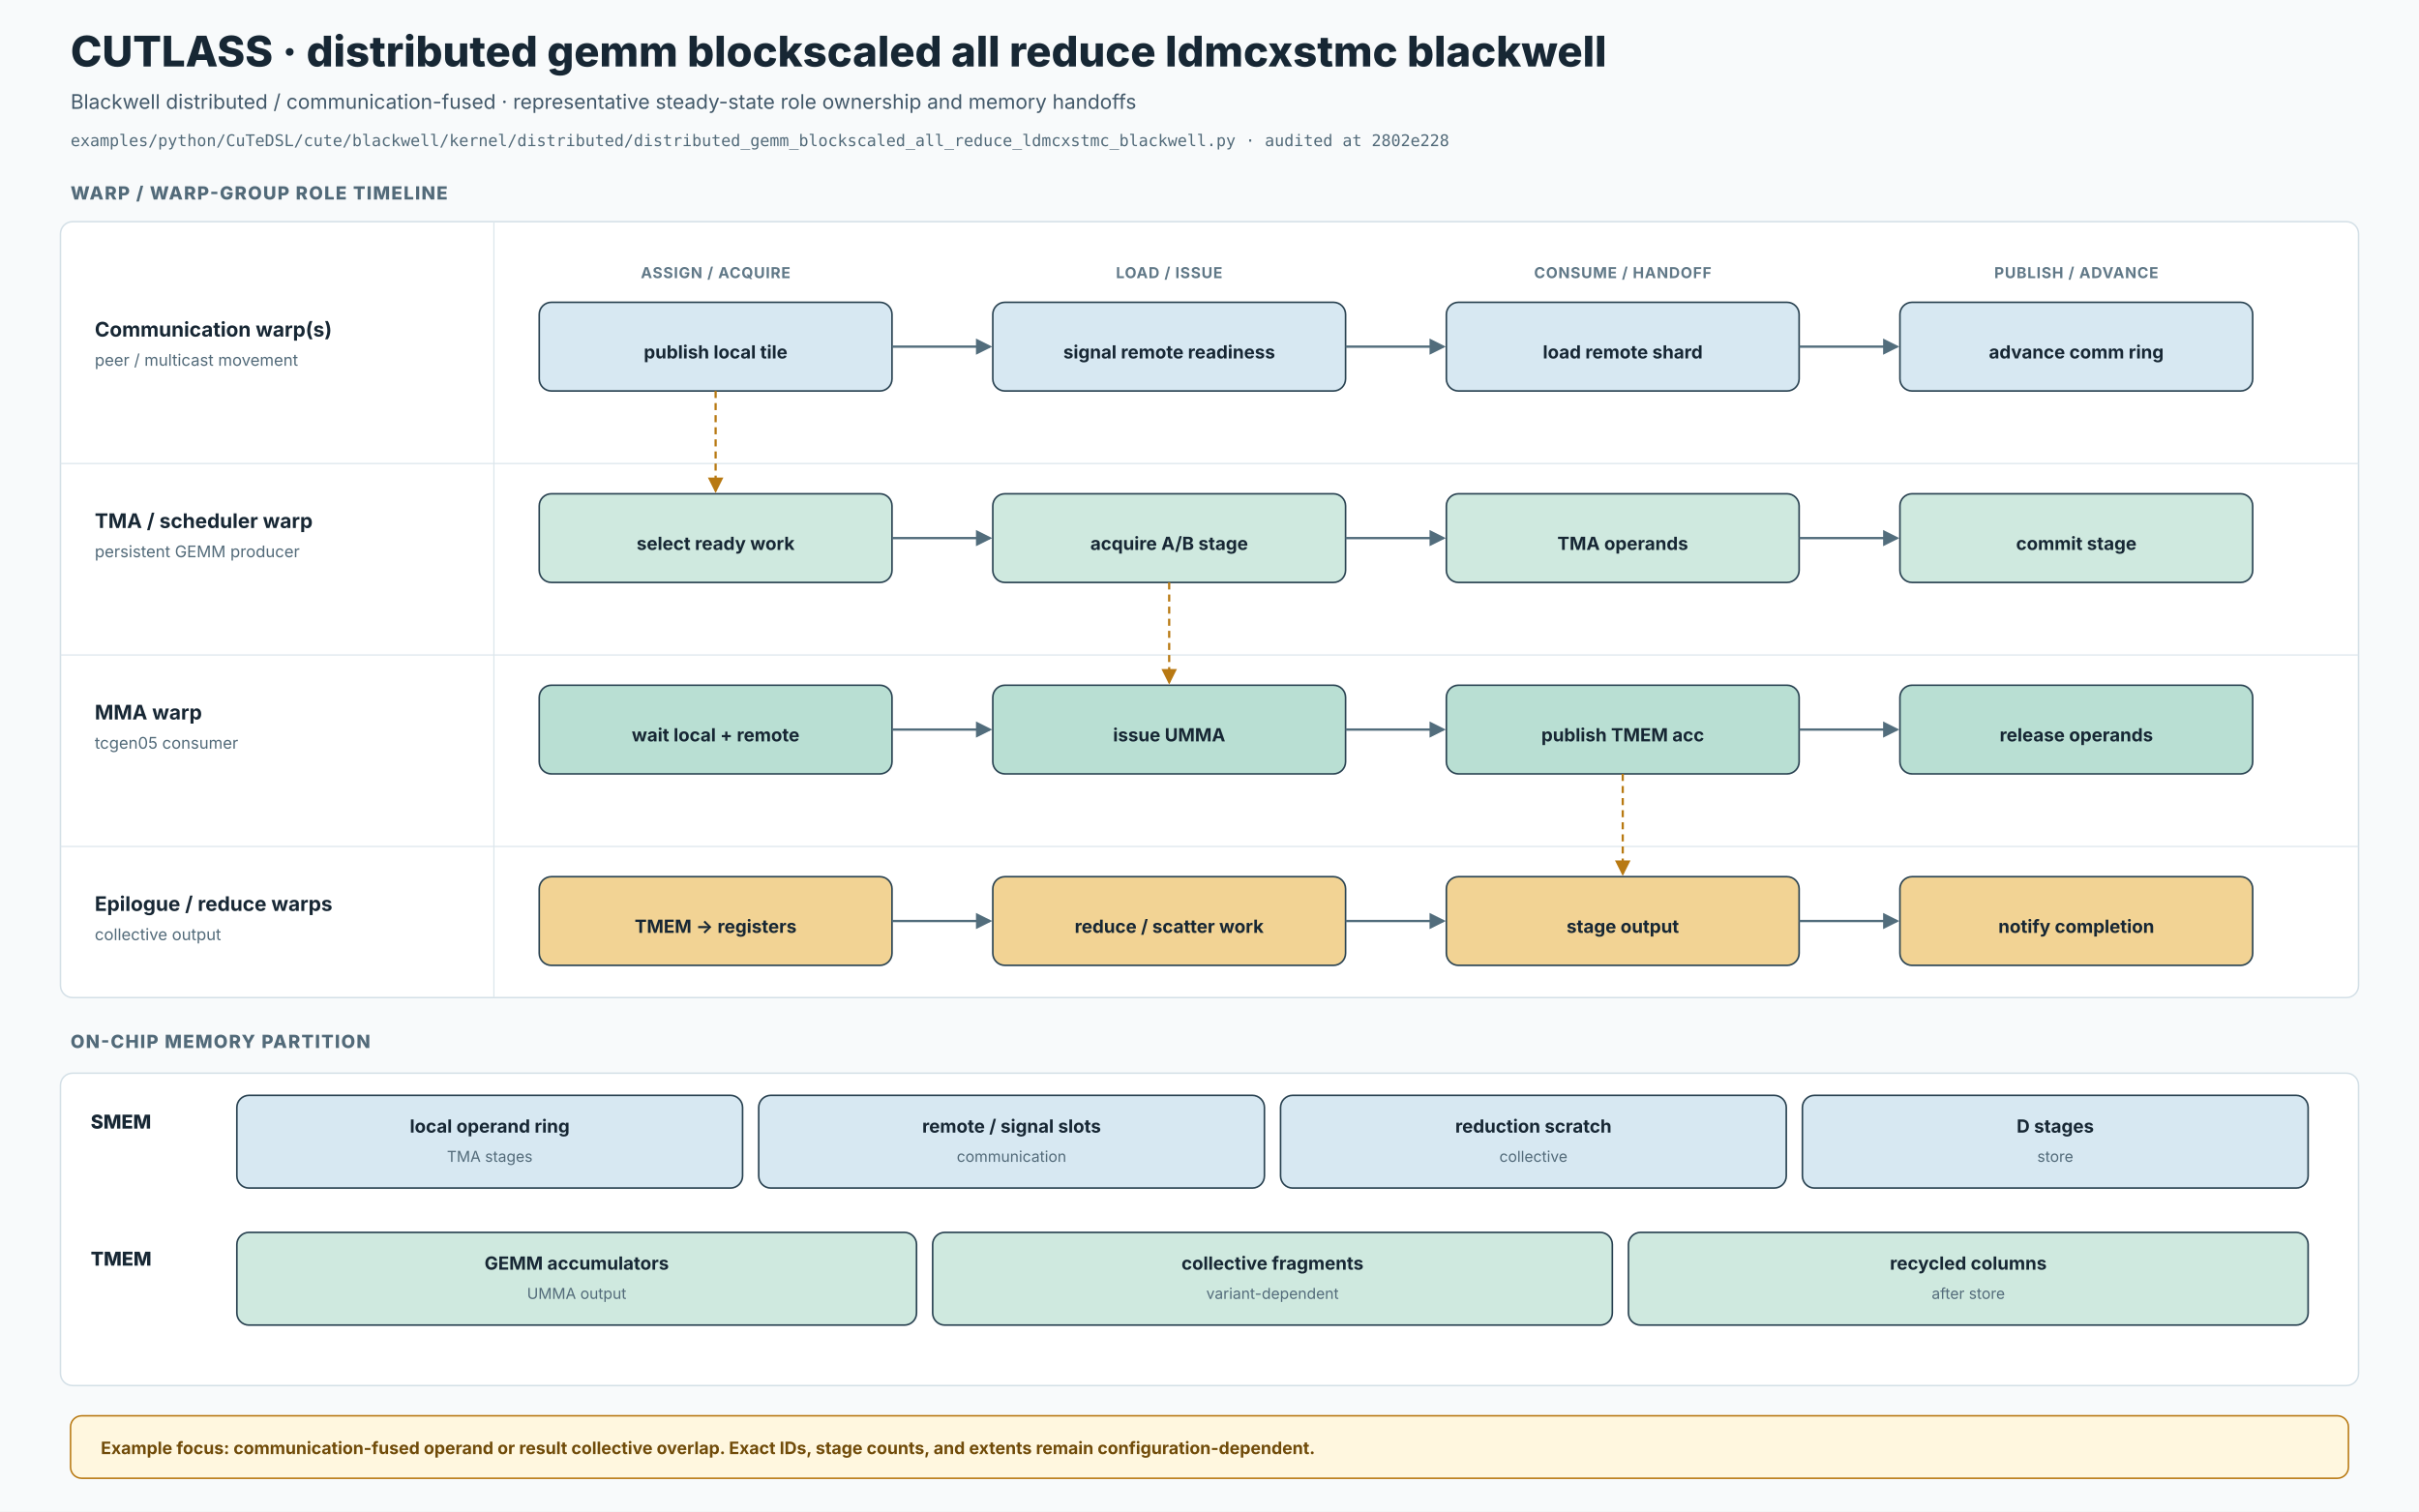
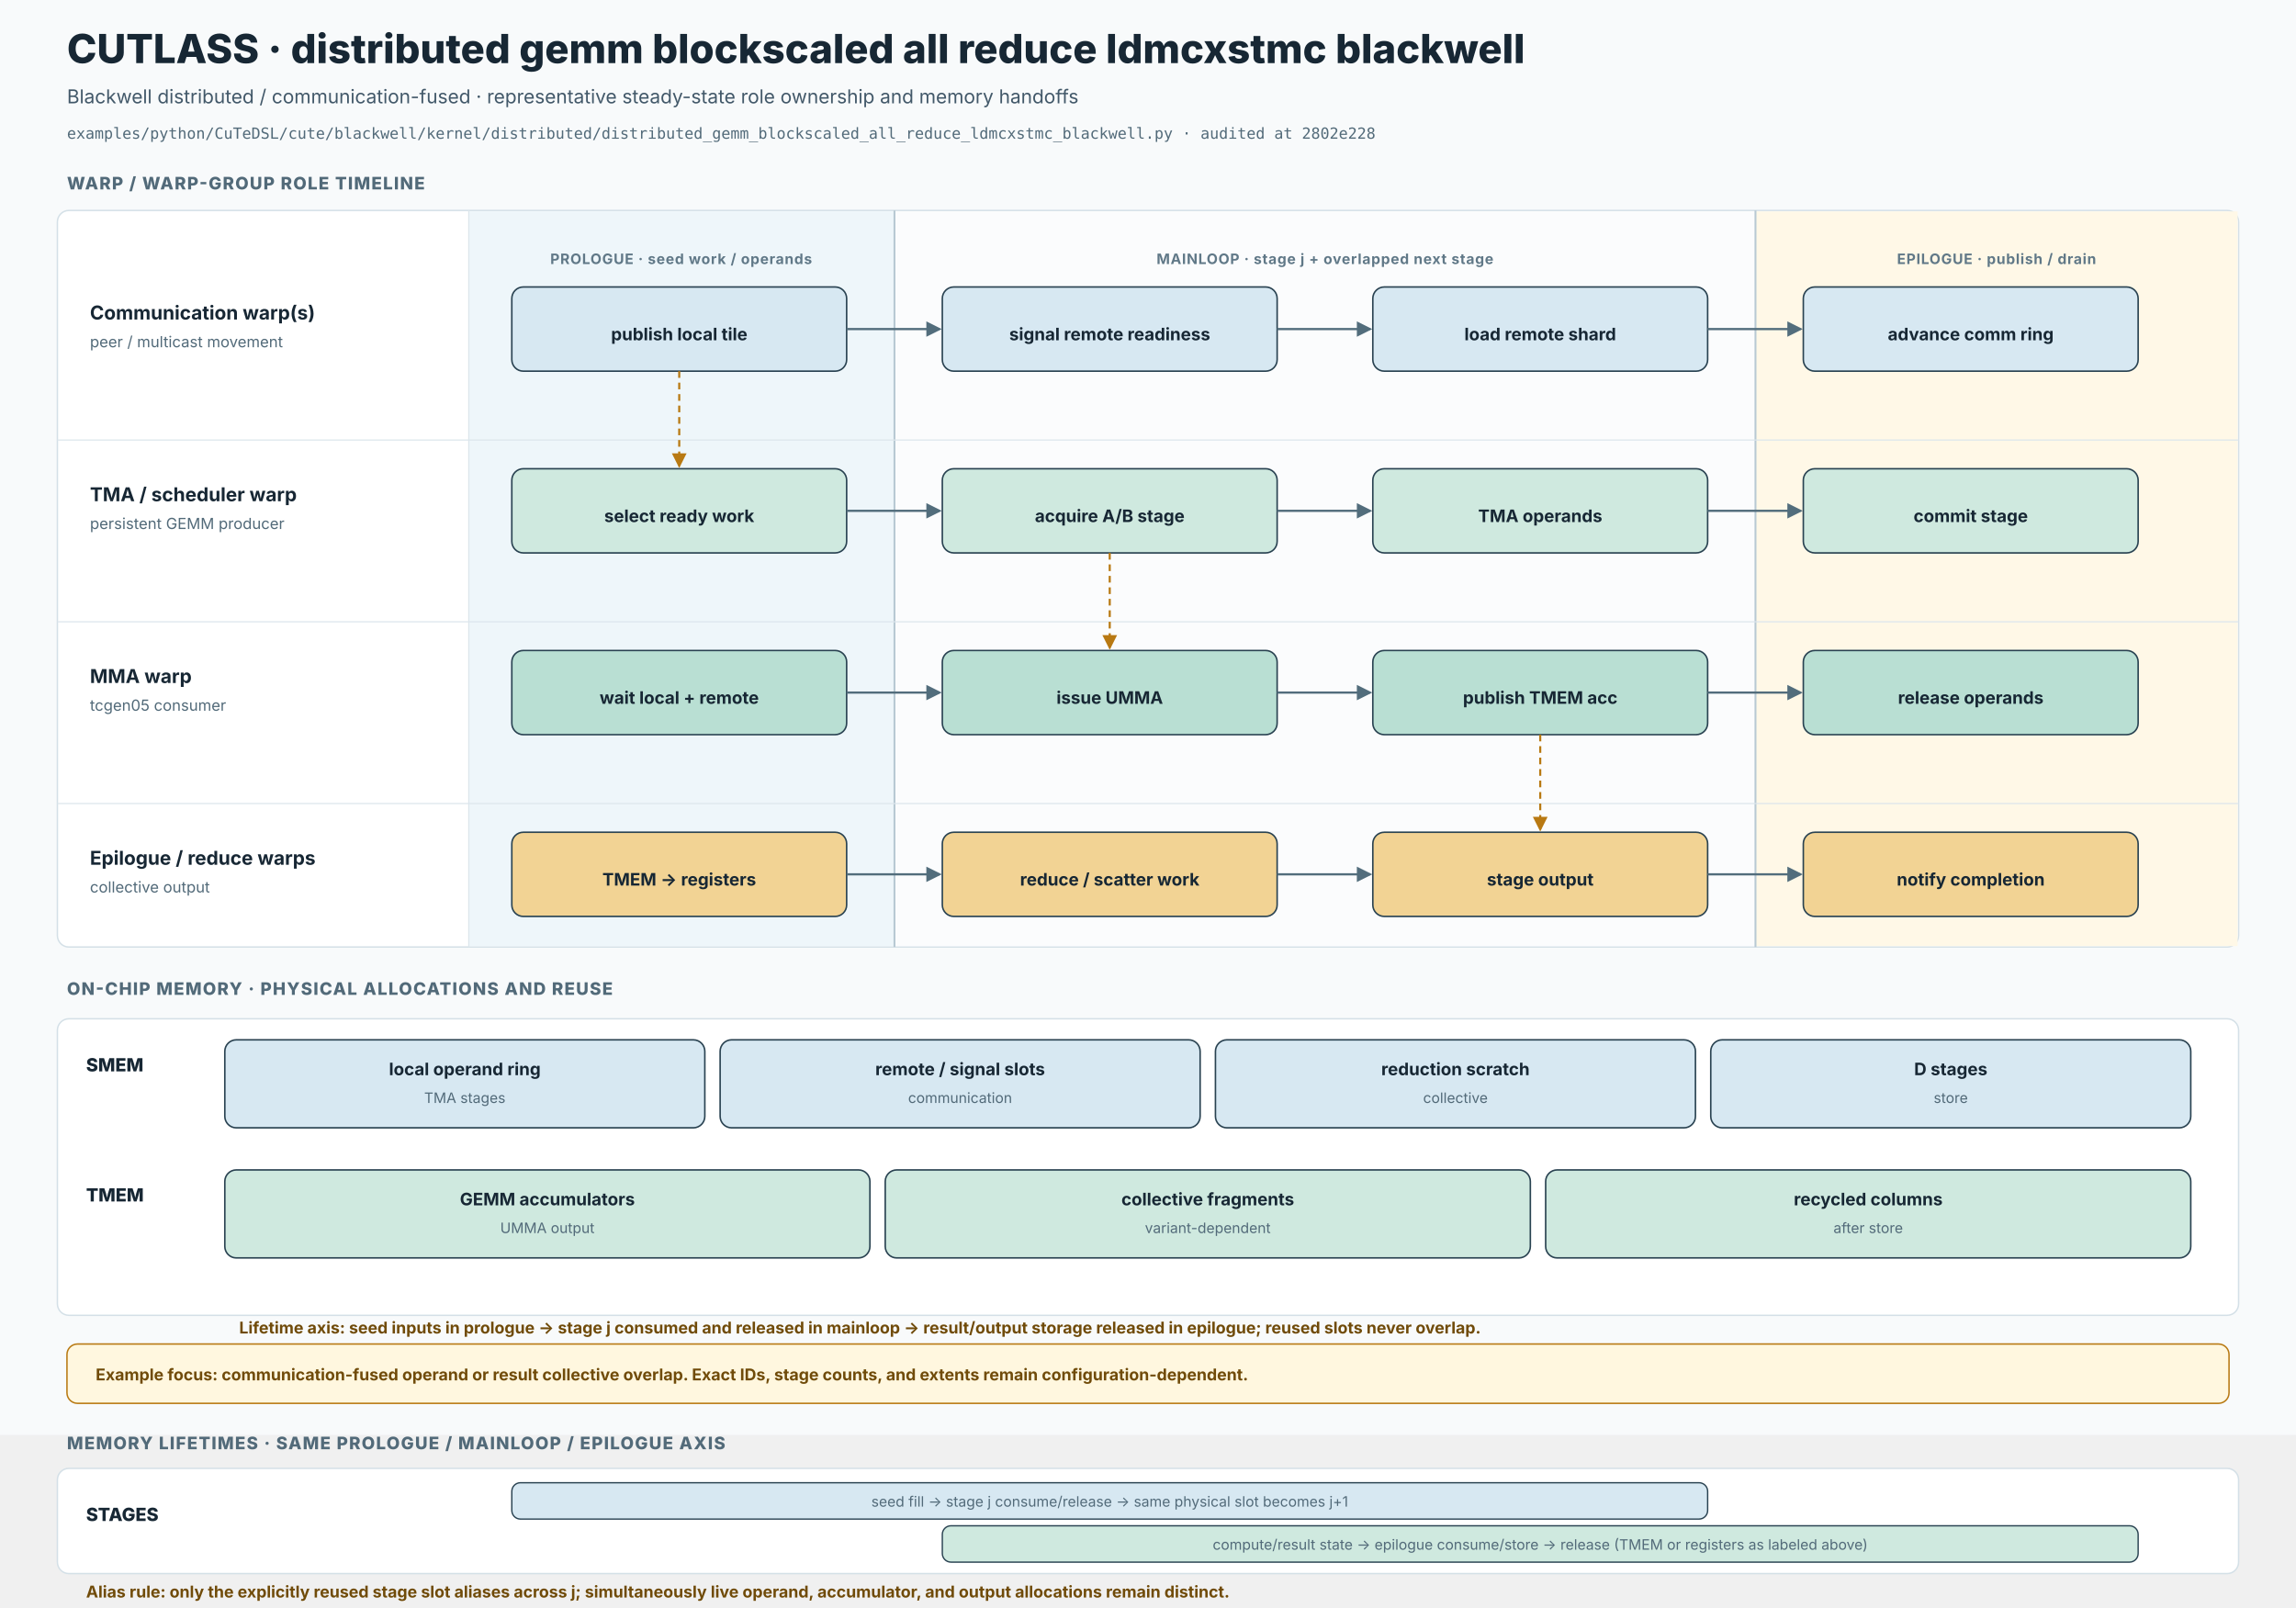
- <svg xmlns="http://www.w3.org/2000/svg" data-authoring="llm-direct" data-authoring-profile="direct-role-memory" data-topic-id="cutlass-warp-specialization" data-graph-id="python-cute-blackwell-kernel-distributed-distributed-gemm-blockscaled-all-reduce-ldmcxstmc-blackwell" data-source-id="cutlass" width="2400" height="1500" viewBox="0 0 2400 1500" role="img" aria-labelledby="title desc">
+ <svg xmlns="http://www.w3.org/2000/svg" data-authoring="llm-direct" data-authoring-profile="direct-role-memory" data-topic-id="cutlass-warp-specialization" data-graph-id="python-cute-blackwell-kernel-distributed-distributed-gemm-blockscaled-all-reduce-ldmcxstmc-blackwell" data-source-id="cutlass" width="2400" height="1680" viewBox="0 0 2400 1680" role="img" aria-labelledby="title desc">
  <defs>
    <style>
      text { font-family: Inter, ui-sans-serif, system-ui, -apple-system, BlinkMacSystemFont, "Segoe UI", sans-serif; fill: #172734; }
      .title { font-size: 42px; font-weight: 780; } .subtitle { font-size: 20px; fill: #425869; }
      .source { font-family: ui-monospace, SFMono-Regular, Menlo, Consolas, monospace; font-size: 16px; fill: #526a79; }
      .panel { font-size: 18px; font-weight: 790; fill: #526a79; letter-spacing: 1.2px; }
      .phase { font-size: 15px; font-weight: 720; text-anchor: middle; fill: #607887; letter-spacing: .7px; }
      .role { font-size: 20px; font-weight: 750; } .role-note { font-size: 16px; fill: #526a79; }
      .box { font-size: 18px; font-weight: 700; text-anchor: middle; dominant-baseline: middle; }
      .node, .mem { stroke: #294251; stroke-width: 1.6; } .grid { stroke: #dce6ec; stroke-width: 1.2; }
      .arrow { fill: none; stroke: #526d7c; stroke-width: 2.3; marker-end: url(#arrow); }
      .handoff { fill: none; stroke: #b87912; stroke-width: 2.2; stroke-dasharray: 7 5; marker-end: url(#gold); }
      .memory-label { font-size: 19px; font-weight: 770; } .mem-name { font-size: 18px; font-weight: 740; text-anchor: middle; }
      .mem-note { font-size: 15px; fill: #526a79; text-anchor: middle; } .note { font-size: 17px; font-weight: 650; fill: #704b09; }
    </style>
    <marker id="arrow" viewBox="0 0 10 10" refX="8.5" refY="5" markerWidth="7" markerHeight="7" orient="auto">
      <path d="M0 0L10 5L0 10Z" fill="#526d7c" />
    </marker>
    <marker id="gold" viewBox="0 0 10 10" refX="8.5" refY="5" markerWidth="7" markerHeight="7" orient="auto">
      <path d="M0 0L10 5L0 10Z" fill="#b87912" />
    </marker>
  </defs>
  <rect width="2400" height="1500" fill="#f8fafb" />
  <text class="title" x="70" y="66">CUTLASS · distributed gemm blockscaled all reduce ldmcxstmc blackwell</text>
  <text class="subtitle" x="70" y="108">Blackwell distributed / communication-fused · representative steady-state role ownership and memory handoffs</text>
  <text class="source" x="70" y="145">examples/python/CuTeDSL/cute/blackwell/kernel/distributed/distributed_gemm_blockscaled_all_reduce_ldmcxstmc_blackwell.py · audited at 2802e228</text>
  <text class="panel" x="70" y="198">WARP / WARP-GROUP ROLE TIMELINE</text>
  <rect x="60" y="220" width="2280" height="770" rx="12" fill="#fff" stroke="#d4e0e7" stroke-width="1.5" />
+   <rect class="phase-band" data-phase-id="prologue" x="490" y="221" width="445" height="768" fill="#eef6fa" />
+   <rect class="phase-band" data-phase-id="mainloop" x="935" y="221" width="900" height="768" fill="#fbfcfd" />
+   <rect class="phase-band" data-phase-id="epilogue" x="1835" y="221" width="504" height="768" fill="#fff8e7" />
+   <line x1="935" y1="220" x2="935" y2="990" stroke="#b8c9d3" stroke-width="2" />
+   <line x1="1835" y1="220" x2="1835" y2="990" stroke="#b8c9d3" stroke-width="2" />
  <line class="grid" x1="490" y1="220" x2="490" y2="990" />
  <line class="grid" x1="60" y1="460" x2="2340" y2="460" />
  <line class="grid" x1="60" y1="650" x2="2340" y2="650" />
  <line class="grid" x1="60" y1="840" x2="2340" y2="840" />
-   <text class="phase" x="710" y="276">ASSIGN / ACQUIRE</text>
-   <text class="phase" x="1160" y="276">LOAD / ISSUE</text>
-   <text class="phase" x="1610" y="276">CONSUME / HANDOFF</text>
-   <text class="phase" x="2060" y="276">PUBLISH / ADVANCE</text>
+   <text class="phase" data-phase-id="prologue" x="712" y="276">PROLOGUE · seed work / operands</text>
+   <text class="phase" data-phase-id="mainloop" x="1385" y="276">MAINLOOP · stage j + overlapped next stage</text>
+   <text class="phase" data-phase-id="epilogue" x="2087" y="276">EPILOGUE · publish / drain</text>
  <text class="role" x="94" y="334">Communication warp(s)</text>
  <text class="role-note" x="94" y="363">peer / multicast movement</text>
  <rect class="node" x="535" y="300" width="350" height="88" rx="12" fill="#d7e8f2" />
  <text class="box" x="710" y="349">publish local tile</text>
  <rect class="node" x="985" y="300" width="350" height="88" rx="12" fill="#d7e8f2" />
  <text class="box" x="1160" y="349">signal remote readiness</text>
  <path class="arrow" d="M885 344 H982" />
  <rect class="node" x="1435" y="300" width="350" height="88" rx="12" fill="#d7e8f2" />
  <text class="box" x="1610" y="349">load remote shard</text>
  <path class="arrow" d="M1335 344 H1432" />
  <rect class="node" x="1885" y="300" width="350" height="88" rx="12" fill="#d7e8f2" />
  <text class="box" x="2060" y="349">advance comm ring</text>
  <path class="arrow" d="M1785 344 H1882" />
  <text class="role" x="94" y="524">TMA / scheduler warp</text>
  <text class="role-note" x="94" y="553">persistent GEMM producer</text>
  <rect class="node" x="535" y="490" width="350" height="88" rx="12" fill="#cfe9df" />
  <text class="box" x="710" y="539">select ready work</text>
  <rect class="node" x="985" y="490" width="350" height="88" rx="12" fill="#cfe9df" />
  <text class="box" x="1160" y="539">acquire A/B stage</text>
  <path class="arrow" d="M885 534 H982" />
  <rect class="node" x="1435" y="490" width="350" height="88" rx="12" fill="#cfe9df" />
  <text class="box" x="1610" y="539">TMA operands</text>
  <path class="arrow" d="M1335 534 H1432" />
  <rect class="node" x="1885" y="490" width="350" height="88" rx="12" fill="#cfe9df" />
  <text class="box" x="2060" y="539">commit stage</text>
  <path class="arrow" d="M1785 534 H1882" />
  <text class="role" x="94" y="714">MMA warp</text>
  <text class="role-note" x="94" y="743">tcgen05 consumer</text>
  <rect class="node" x="535" y="680" width="350" height="88" rx="12" fill="#b9dfd3" />
  <text class="box" x="710" y="729">wait local + remote</text>
  <rect class="node" x="985" y="680" width="350" height="88" rx="12" fill="#b9dfd3" />
  <text class="box" x="1160" y="729">issue UMMA</text>
  <path class="arrow" d="M885 724 H982" />
  <rect class="node" x="1435" y="680" width="350" height="88" rx="12" fill="#b9dfd3" />
  <text class="box" x="1610" y="729">publish TMEM acc</text>
  <path class="arrow" d="M1335 724 H1432" />
  <rect class="node" x="1885" y="680" width="350" height="88" rx="12" fill="#b9dfd3" />
  <text class="box" x="2060" y="729">release operands</text>
  <path class="arrow" d="M1785 724 H1882" />
  <text class="role" x="94" y="904">Epilogue / reduce warps</text>
  <text class="role-note" x="94" y="933">collective output</text>
  <rect class="node" x="535" y="870" width="350" height="88" rx="12" fill="#f2d394" />
  <text class="box" x="710" y="919">TMEM → registers</text>
  <rect class="node" x="985" y="870" width="350" height="88" rx="12" fill="#f2d394" />
  <text class="box" x="1160" y="919">reduce / scatter work</text>
  <path class="arrow" d="M885 914 H982" />
  <rect class="node" x="1435" y="870" width="350" height="88" rx="12" fill="#f2d394" />
  <text class="box" x="1610" y="919">stage output</text>
  <path class="arrow" d="M1335 914 H1432" />
  <rect class="node" x="1885" y="870" width="350" height="88" rx="12" fill="#f2d394" />
  <text class="box" x="2060" y="919">notify completion</text>
  <path class="arrow" d="M1785 914 H1882" />
  <path class="handoff" d="M710 388 V487" />
  <path class="handoff" d="M1160 578 V677" />
  <path class="handoff" d="M1610 768 V867" />
-   <text class="panel" x="70" y="1040">ON-CHIP MEMORY PARTITION</text>
+   <text class="panel" x="70" y="1040">ON-CHIP MEMORY · PHYSICAL ALLOCATIONS AND REUSE</text>
  <rect x="60" y="1065" width="2280" height="310" rx="12" fill="#fff" stroke="#d4e0e7" stroke-width="1.5" />
  <text class="memory-label" x="90" y="1120">SMEM</text>
  <rect class="mem" x="235.0" y="1087" width="501.75" height="92" rx="12" fill="#d7e8f2" />
  <text class="mem-name" x="485.875" y="1124">local operand ring</text>
  <text class="mem-note" x="485.875" y="1153">TMA stages</text>
  <rect class="mem" x="752.75" y="1087" width="501.75" height="92" rx="12" fill="#d7e8f2" />
  <text class="mem-name" x="1003.625" y="1124">remote / signal slots</text>
  <text class="mem-note" x="1003.625" y="1153">communication</text>
  <rect class="mem" x="1270.5" y="1087" width="501.75" height="92" rx="12" fill="#d7e8f2" />
  <text class="mem-name" x="1521.375" y="1124">reduction scratch</text>
  <text class="mem-note" x="1521.375" y="1153">collective</text>
  <rect class="mem" x="1788.25" y="1087" width="501.75" height="92" rx="12" fill="#d7e8f2" />
  <text class="mem-name" x="2039.125" y="1124">D stages</text>
  <text class="mem-note" x="2039.125" y="1153">store</text>
  <text class="memory-label" x="90" y="1256">TMEM</text>
  <rect class="mem" x="235.0" y="1223" width="674.333" height="92" rx="12" fill="#cfe9df" />
  <text class="mem-name" x="572.167" y="1260">GEMM accumulators</text>
  <text class="mem-note" x="572.167" y="1289">UMMA output</text>
  <rect class="mem" x="925.333" y="1223" width="674.333" height="92" rx="12" fill="#cfe9df" />
  <text class="mem-name" x="1262.5" y="1260">collective fragments</text>
  <text class="mem-note" x="1262.5" y="1289">variant-dependent</text>
  <rect class="mem" x="1615.667" y="1223" width="674.333" height="92" rx="12" fill="#cfe9df" />
  <text class="mem-name" x="1952.833" y="1260">recycled columns</text>
  <text class="mem-note" x="1952.833" y="1289">after store</text>
+   <text class="note" x="250" y="1394">Lifetime axis: seed inputs in prologue → stage j consumed and released in mainloop → result/output storage released in epilogue; reused slots never overlap.</text>
  <rect x="70" y="1405" width="2260" height="62" rx="11" fill="#fff7df" stroke="#b87912" stroke-width="1.5" />
  <text class="note" x="100" y="1443">Example focus: communication-fused operand or result collective overlap. Exact IDs, stage counts, and extents remain configuration-dependent.</text>
+   <text class="panel" x="70" y="1515">MEMORY LIFETIMES · SAME PROLOGUE / MAINLOOP / EPILOGUE AXIS</text>
+   <rect x="60" y="1535" width="2280" height="110" rx="12" fill="#fff" stroke="#d4e0e7" stroke-width="1.5" />
+   <text class="memory-label" x="90" y="1590">STAGES</text>
+   <g class="resource-lifetime" data-resource-id="operand-stage">
+     <rect class="life-box" x="535" y="1550" width="1250" height="38" rx="9" fill="#d7e8f2" stroke="#294251" stroke-width="1.4" />
+     <text class="mem-note" x="1160" y="1575">seed fill → stage j consume/release → same physical slot becomes j+1</text>
+   </g>
+   <g class="resource-lifetime" data-resource-id="result-state">
+     <rect class="life-box" x="985" y="1595" width="1250" height="38" rx="9" fill="#cfe9df" stroke="#294251" stroke-width="1.4" />
+     <text class="mem-note" x="1610" y="1620">compute/result state → epilogue consume/store → release (TMEM or registers as labeled above)</text>
+   </g>
+   <text class="note" x="90" y="1670">Alias rule: only the explicitly reused stage slot aliases across j; simultaneously live operand, accumulator, and output allocations remain distinct.</text>
</svg>
